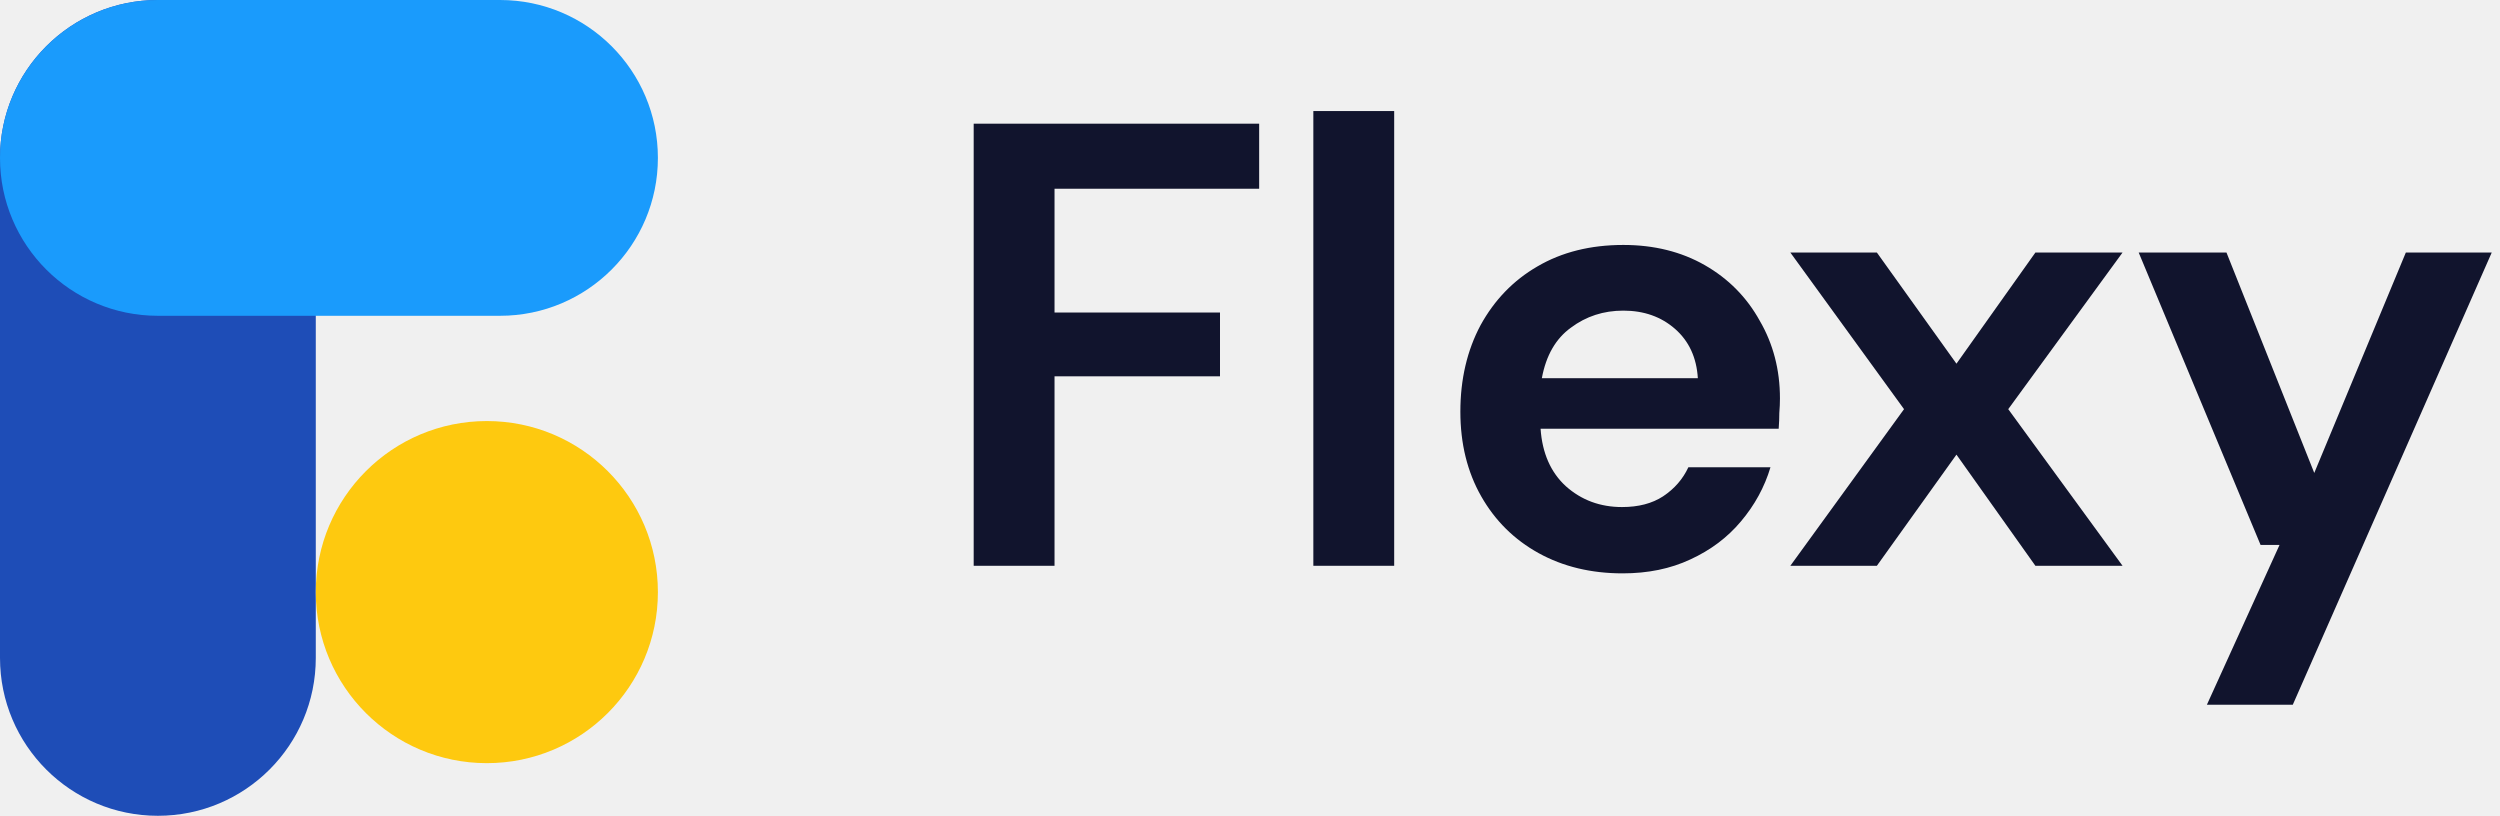
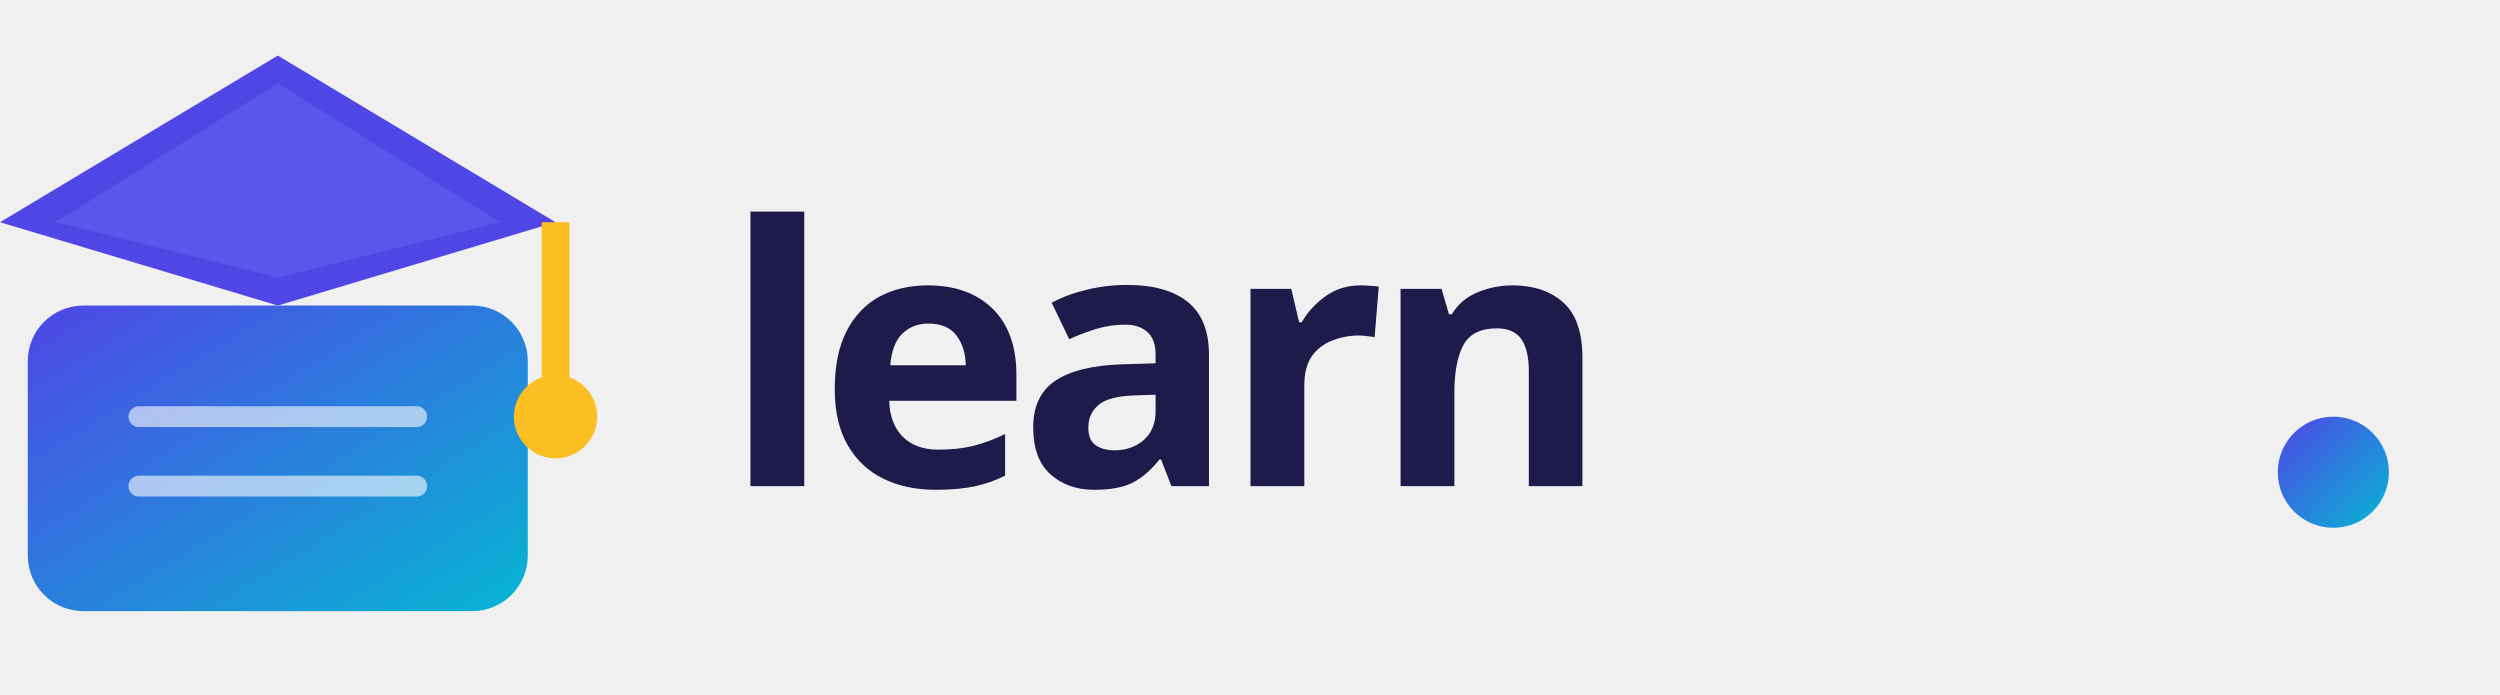
- <svg xmlns="http://www.w3.org/2000/svg" width="95" height="31" viewBox="0 0 95 31" fill="none">
-   <rect x="12" y="9.53674e-07" width="31" height="12" rx="6" transform="rotate(90 12 9.53674e-07)" fill="#1E4DB7" />
-   <rect y="9.53674e-07" width="25" height="12" rx="6" fill="#1A9BFC" />
-   <circle cx="18.5" cy="22.5" r="6.5" fill="#FEC90F" />
-   <path d="M37 21.5V4.7H47.848V7.172H40.072V11.876H46.36V14.3H40.072V21.5H37Z" fill="#11142D" />
-   <path d="M49.907 21.5V4.22H52.979V21.5H49.907Z" fill="#11142D" />
-   <path d="M61.662 21.788C60.462 21.788 59.398 21.532 58.47 21.02C57.542 20.508 56.814 19.788 56.286 18.86C55.758 17.932 55.494 16.86 55.494 15.644C55.494 14.412 55.75 13.316 56.262 12.356C56.79 11.396 57.51 10.652 58.422 10.124C59.35 9.58 60.438 9.308 61.686 9.308C62.854 9.308 63.886 9.564 64.782 10.076C65.678 10.588 66.374 11.292 66.87 12.188C67.382 13.068 67.638 14.052 67.638 15.14C67.638 15.316 67.63 15.5 67.614 15.692C67.614 15.884 67.606 16.084 67.59 16.292H58.542C58.606 17.22 58.926 17.948 59.502 18.476C60.094 19.004 60.806 19.268 61.638 19.268C62.262 19.268 62.782 19.132 63.198 18.86C63.63 18.572 63.95 18.204 64.158 17.756H67.278C67.054 18.508 66.678 19.196 66.15 19.82C65.638 20.428 64.998 20.908 64.23 21.26C63.478 21.612 62.622 21.788 61.662 21.788ZM61.686 11.804C60.934 11.804 60.27 12.02 59.694 12.452C59.118 12.868 58.75 13.508 58.59 14.372H64.518C64.47 13.588 64.182 12.964 63.654 12.5C63.126 12.036 62.47 11.804 61.686 11.804Z" fill="#11142D" />
-   <path d="M68.033 21.5L72.353 15.548L68.033 9.596H71.321L74.345 13.82L77.345 9.596H80.657L76.313 15.548L80.657 21.5H77.345L74.345 17.276L71.321 21.5H68.033Z" fill="#11142D" />
-   <path d="M83.862 26.78L86.622 20.708H85.902L81.27 9.596H84.606L87.942 17.972L91.422 9.596H94.686L87.126 26.78H83.862Z" fill="#11142D" />
+ <svg xmlns="http://www.w3.org/2000/svg" viewBox="0 0 180 50" width="180" height="50">
+   <defs>
+     <linearGradient id="grad" x1="0%" y1="0%" x2="100%" y2="100%">
+       <stop offset="0%" style="stop-color:#4f46e5" />
+       <stop offset="100%" style="stop-color:#06b6d4" />
+     </linearGradient>
+   </defs>
+   <rect x="2" y="22" width="36" height="22" rx="4" fill="url(#grad)" />
+   <polygon points="20,4 40,16 20,22 0,16" fill="#4f46e5" />
+   <polygon points="20,6 36,16 20,20 4,16" fill="#6366f1" opacity="0.5" />
+   <line x1="40" y1="16" x2="40" y2="28" stroke="#fbbf24" stroke-width="2" />
+   <circle cx="40" cy="30" r="3" fill="#fbbf24" />
+   <line x1="10" y1="30" x2="30" y2="30" stroke="white" stroke-width="1.5" stroke-linecap="round" opacity="0.6" />
+   <line x1="10" y1="35" x2="30" y2="35" stroke="white" stroke-width="1.5" stroke-linecap="round" opacity="0.6" />
+   <text x="52" y="35" font-family="'Segoe UI', system-ui, sans-serif" font-size="26" font-weight="800" fill="#1e1b4b" letter-spacing="-1">
+     learn
+   </text>
+   <circle cx="168" cy="34" r="4" fill="url(#grad)" />
</svg>
